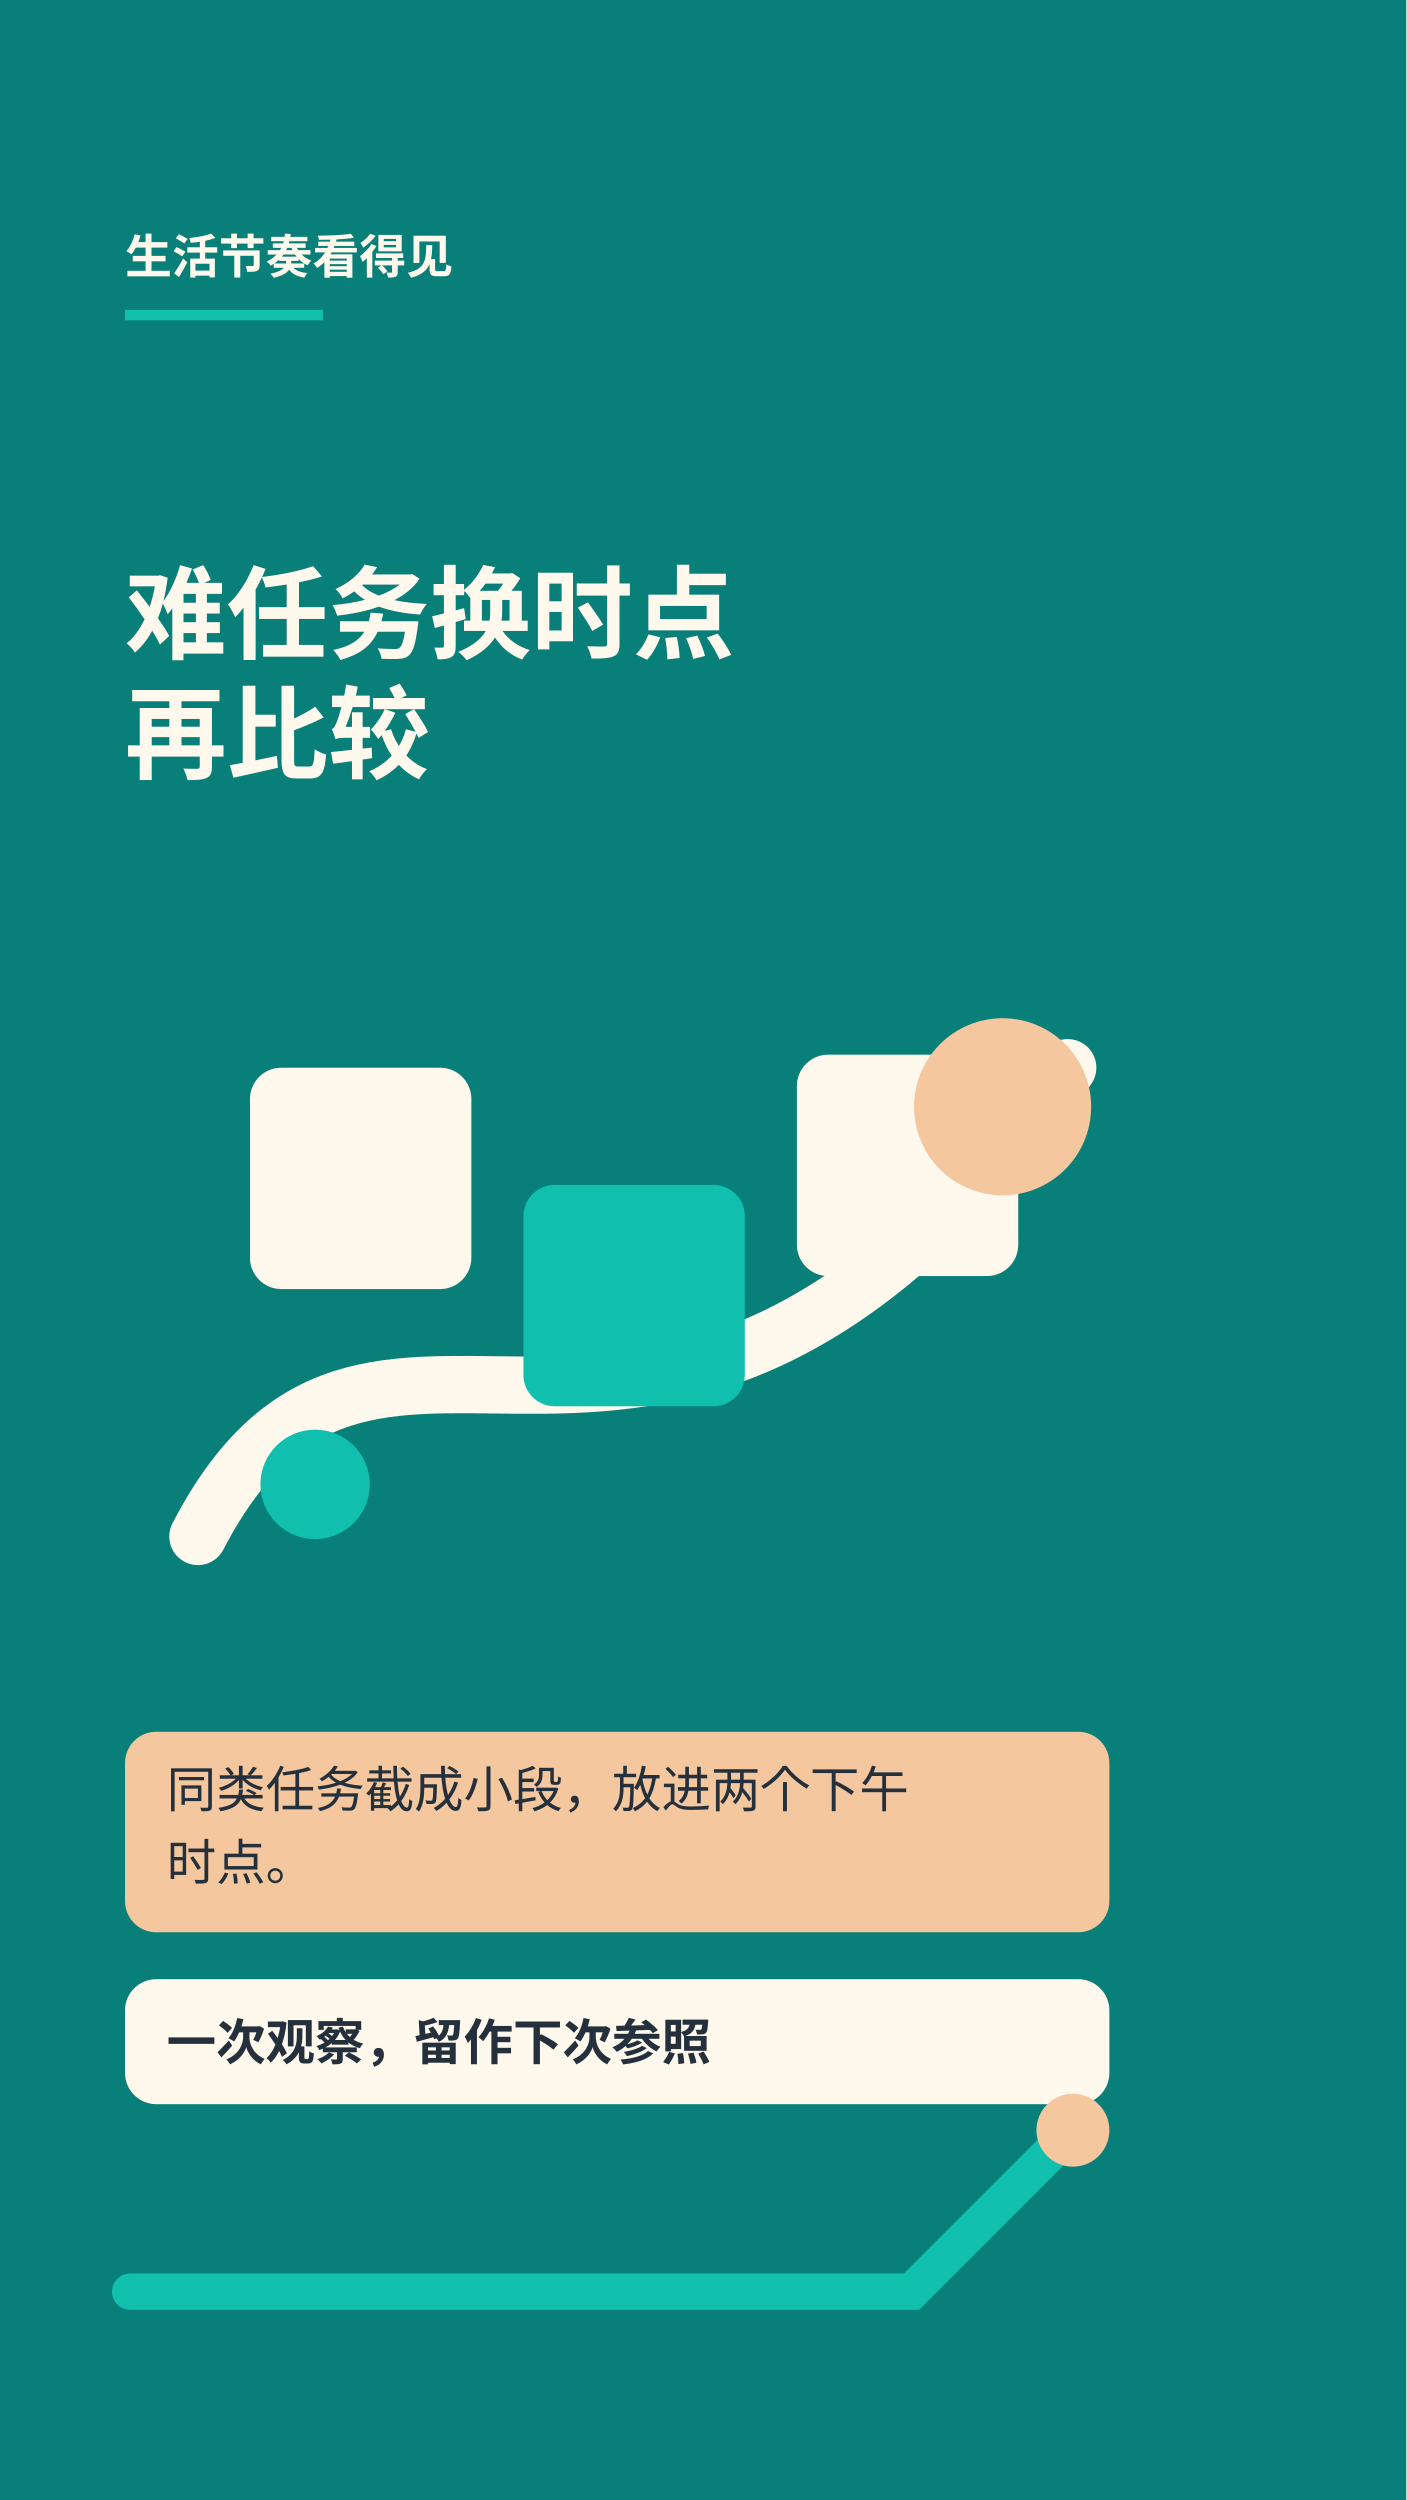
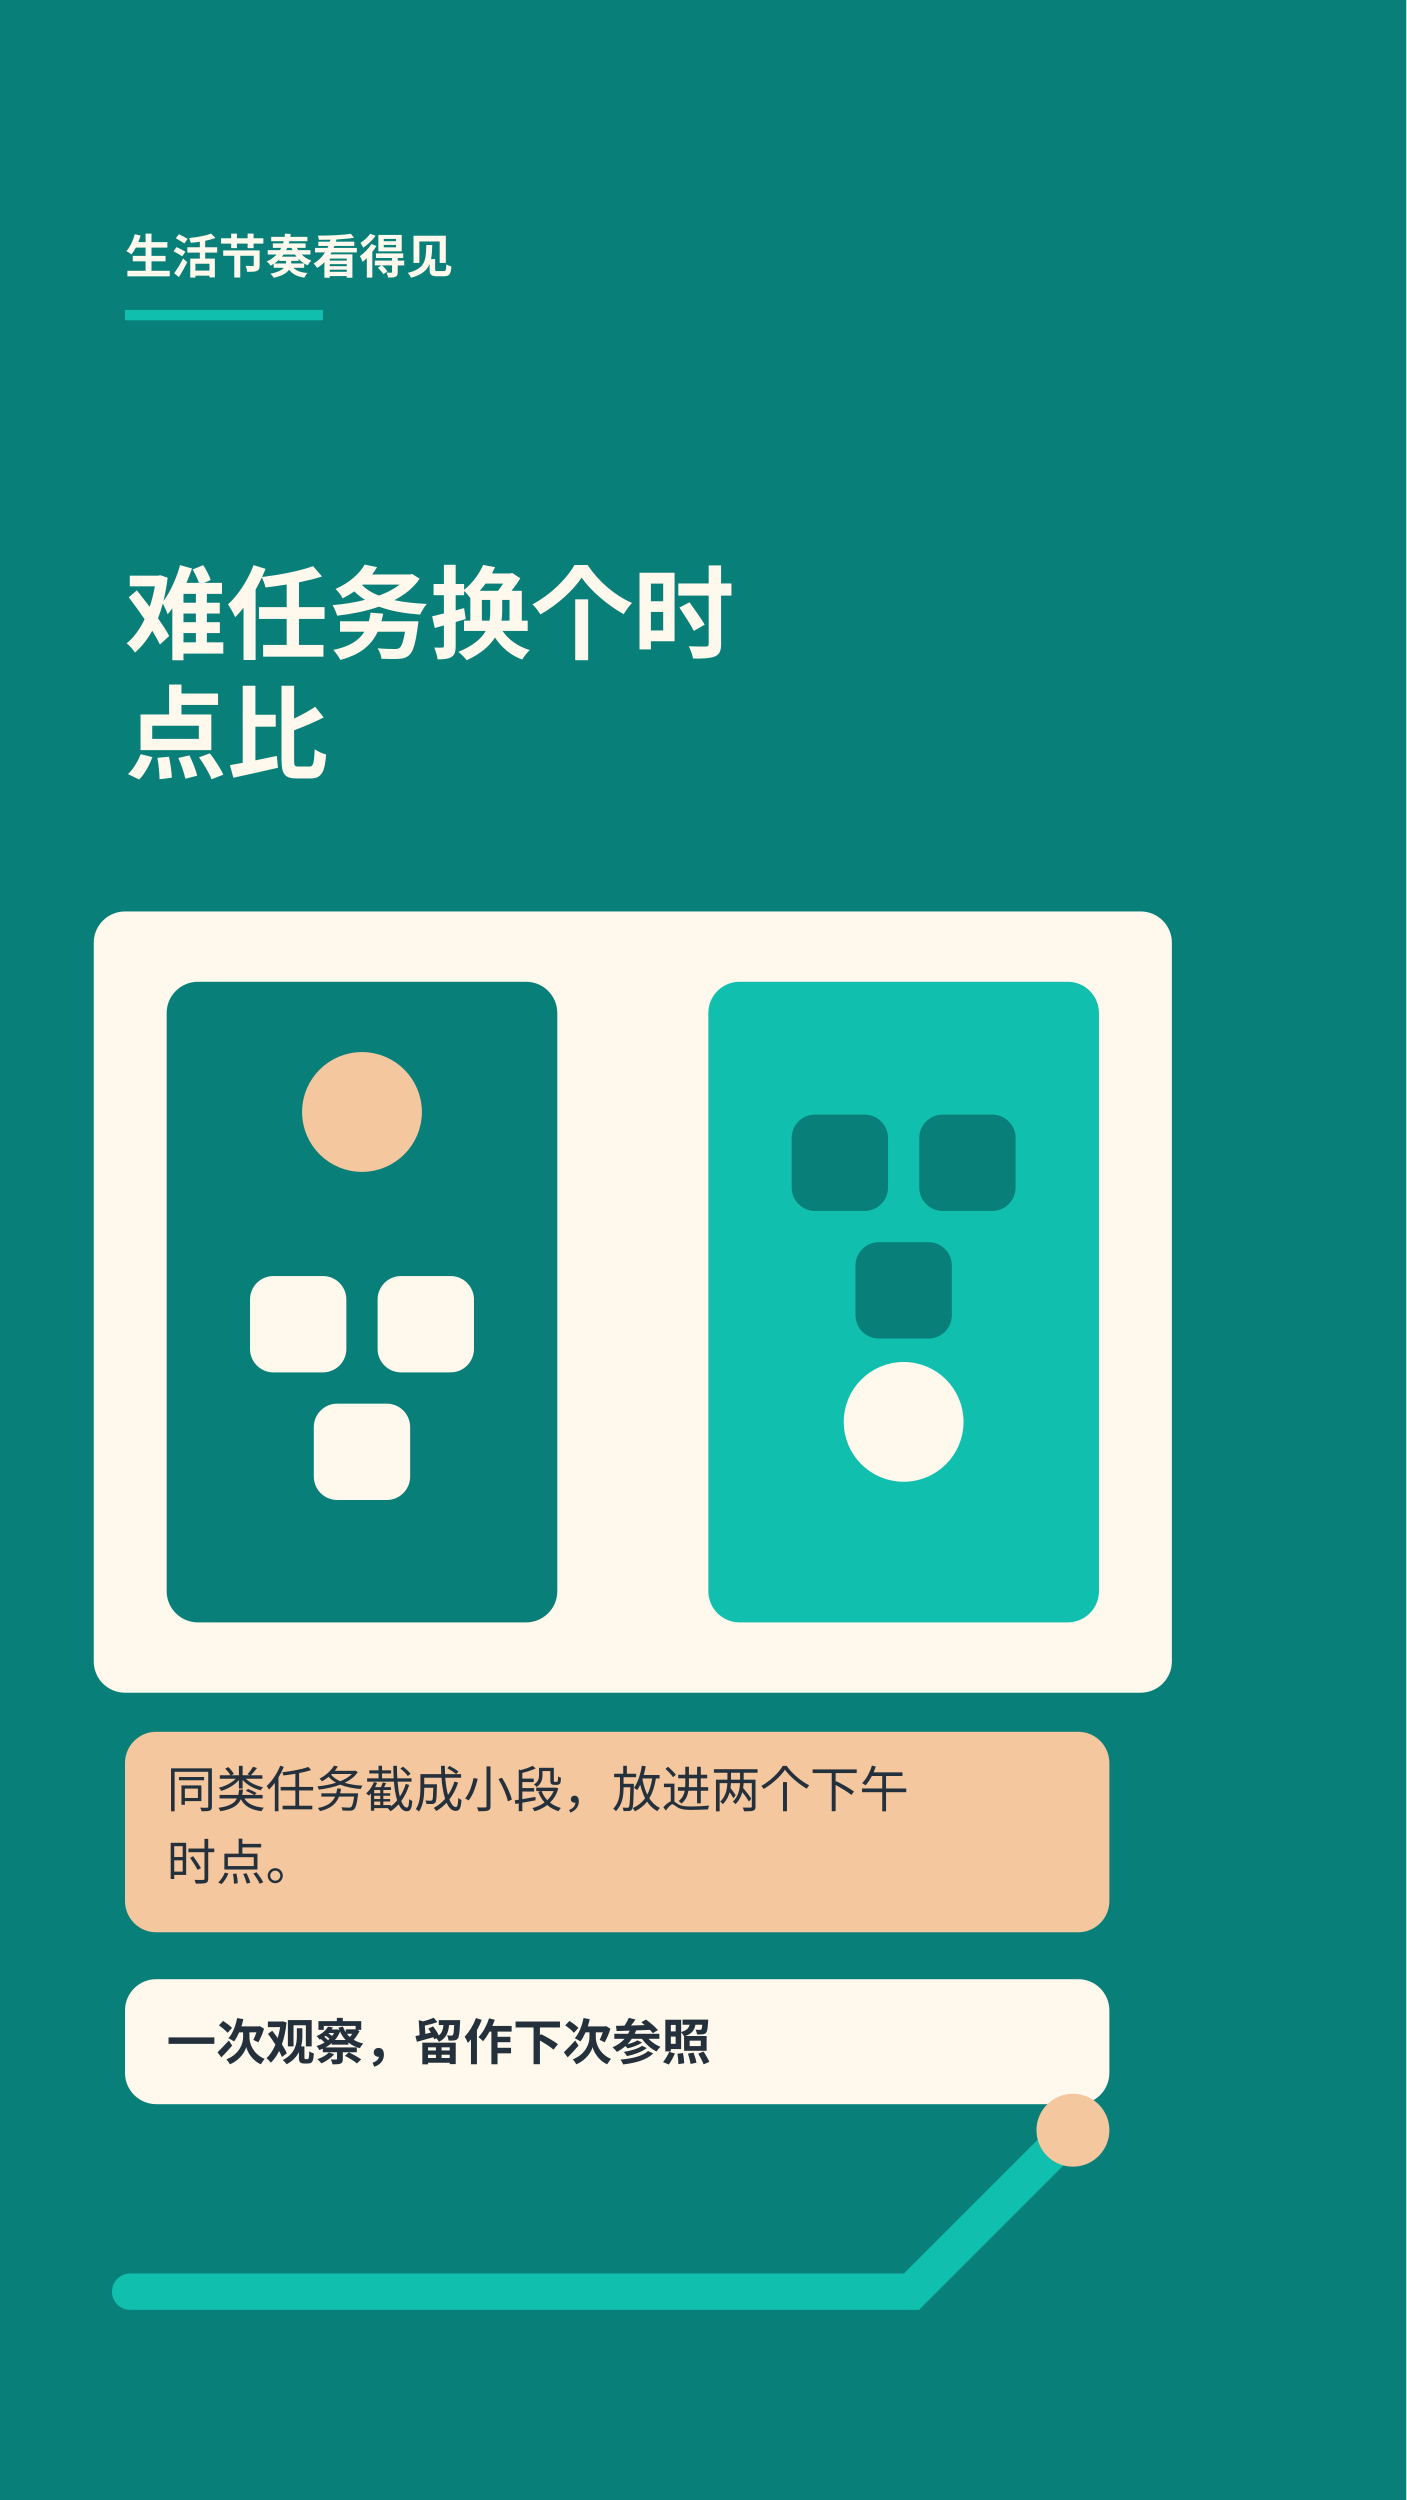
<svg xmlns="http://www.w3.org/2000/svg" width="1080" height="1920" viewBox="0 0 1080 1920">
  <rect width="1080" height="1920" fill="#FFF8EC" />
  <rect width="1080" height="1920" fill="#087F78" />
  <text x="96" y="210" font-family="Noto Sans SC" font-size="36" font-weight="700" fill="#FFF8EC" text-anchor="start">生活节奏看得见</text>
  <path d="M96 242h152" stroke="#10BFAE" stroke-width="8" />
  <text x="96" y="500" font-family="Noto Sans SC" font-size="78" font-weight="700" fill="#FFF8EC">
-     <tspan x="96" dy="0">难任务换时点</tspan>
-     <tspan x="96" dy="92">再比较</tspan>
+     <tspan x="96" dy="0">难任务换个时</tspan>
+     <tspan x="96" dy="92">点比</tspan>
  </text>
  <g>
-     <rect x="72" y="700" width="828" height="600" rx="24" fill="#087F78" />
-     <path d="M152 1180C292 910,502 1260,820 820" fill="none" stroke="#FFF8EC" stroke-width="44" stroke-linecap="round" />
-     <rect x="192" y="820" width="170" height="170" rx="24" fill="#FFF8EC" />
-     <rect x="402" y="910" width="170" height="170" rx="24" fill="#10BFAE" />
-     <rect x="612" y="810" width="170" height="170" rx="24" fill="#FFF8EC" />
-     <circle cx="242" cy="1140" r="42" fill="#10BFAE" />
-     <circle cx="770" cy="850" r="68" fill="#F5C79E" />
+     <rect x="72" y="700" width="828" height="600" rx="24" fill="#FFF8EC" />
+     <rect x="128" y="754" width="300" height="492" rx="24" fill="#087F78" />
+     <rect x="544" y="754" width="300" height="492" rx="24" fill="#10BFAE" />
+     <circle cx="278" cy="854" r="46" fill="#F5C79E" />
+     <circle cx="694" cy="1092" r="46" fill="#FFF8EC" />
+     <g fill="#FFF8EC">
+       <rect x="192" y="980" width="74" height="74" rx="18" />
+       <rect x="290" y="980" width="74" height="74" rx="18" />
+       <rect x="241" y="1078" width="74" height="74" rx="18" />
+     </g>
+     <g fill="#087F78">
+       <rect x="608" y="856" width="74" height="74" rx="18" />
+       <rect x="706" y="856" width="74" height="74" rx="18" />
+       <rect x="657" y="954" width="74" height="74" rx="18" />
+     </g>
  </g>
  <rect x="96" y="1330" width="756" height="154" rx="24" fill="#F5C79E" />
  <text x="128" y="1388" font-family="Microsoft YaHei" font-size="38" font-weight="400" fill="#24313D">
    <tspan x="128" dy="0">同类任务截成小段，放进两个下午</tspan>
    <tspan x="128" dy="56">时点。</tspan>
  </text>
  <rect x="96" y="1520" width="756" height="96" rx="24" fill="#FFF8EC" />
  <text x="128" y="1582" font-family="Noto Sans SC" font-size="38" font-weight="700" fill="#24313D" text-anchor="start">一次观察，留作下次参照</text>
  <path d="M100 1760h600l120-120" fill="none" stroke="#10BFAE" stroke-width="28" stroke-linecap="round" />
  <circle cx="824" cy="1636" r="28" fill="#F5C79E" />
</svg>
